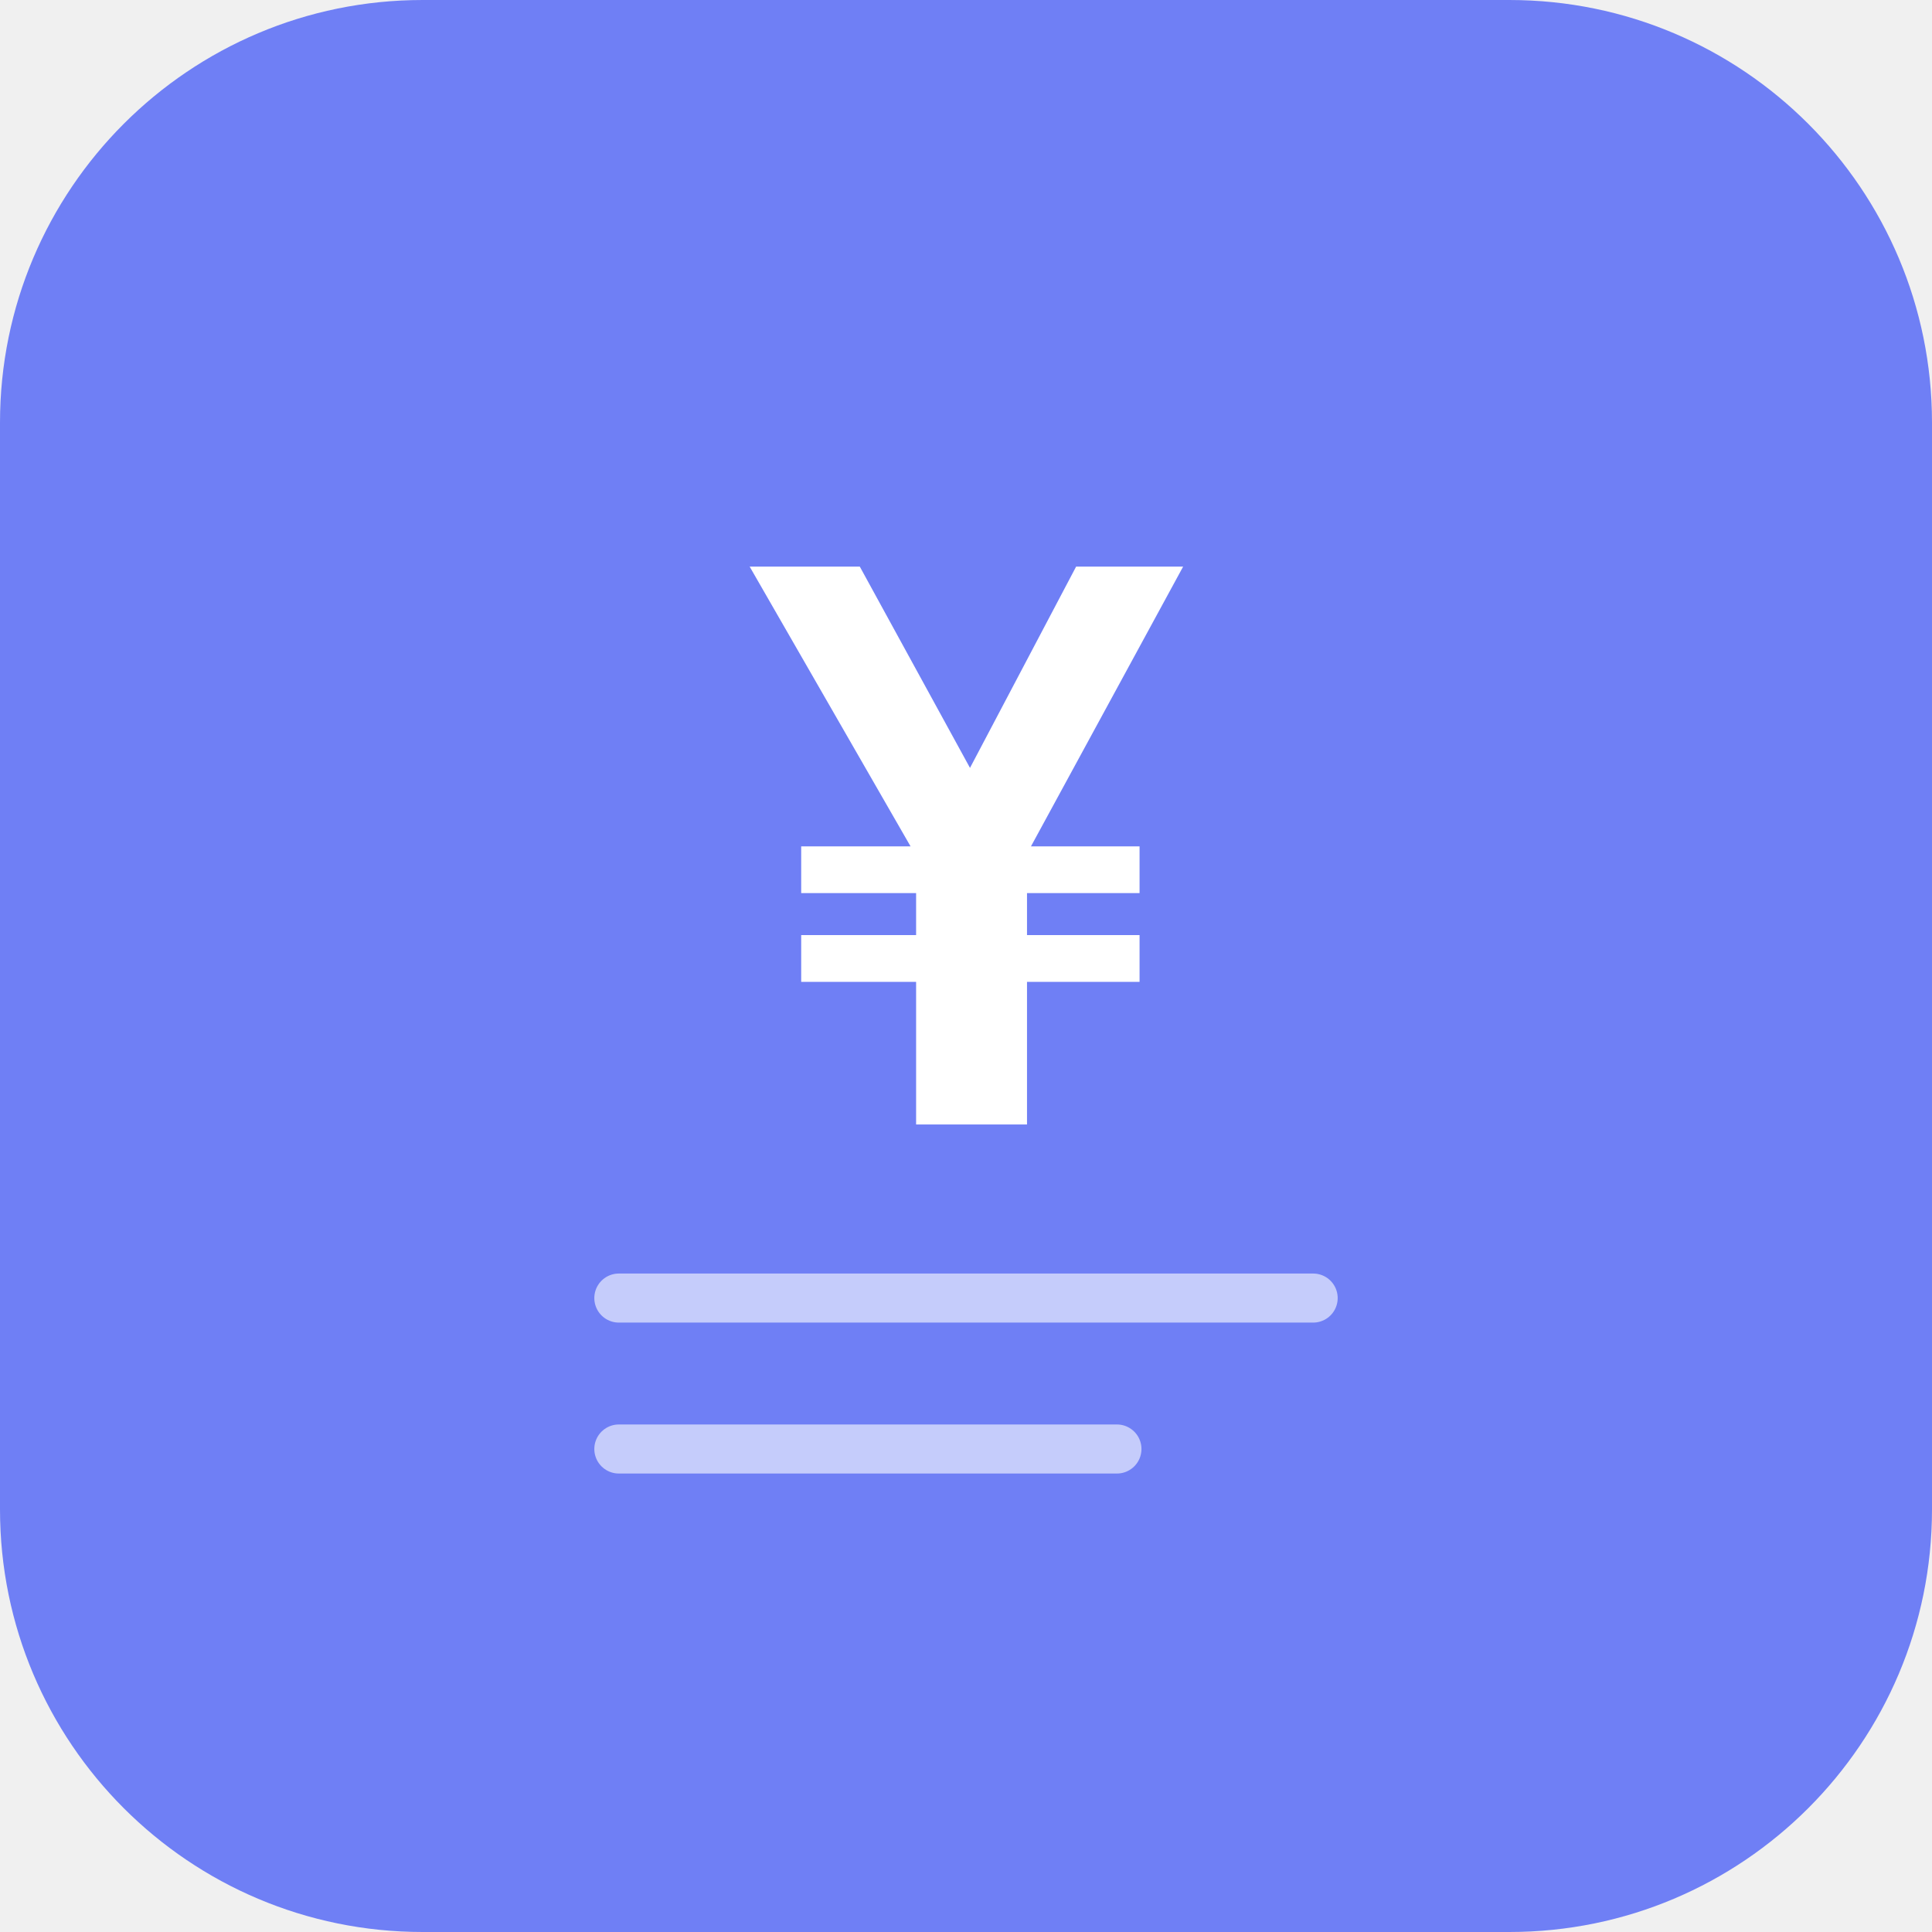
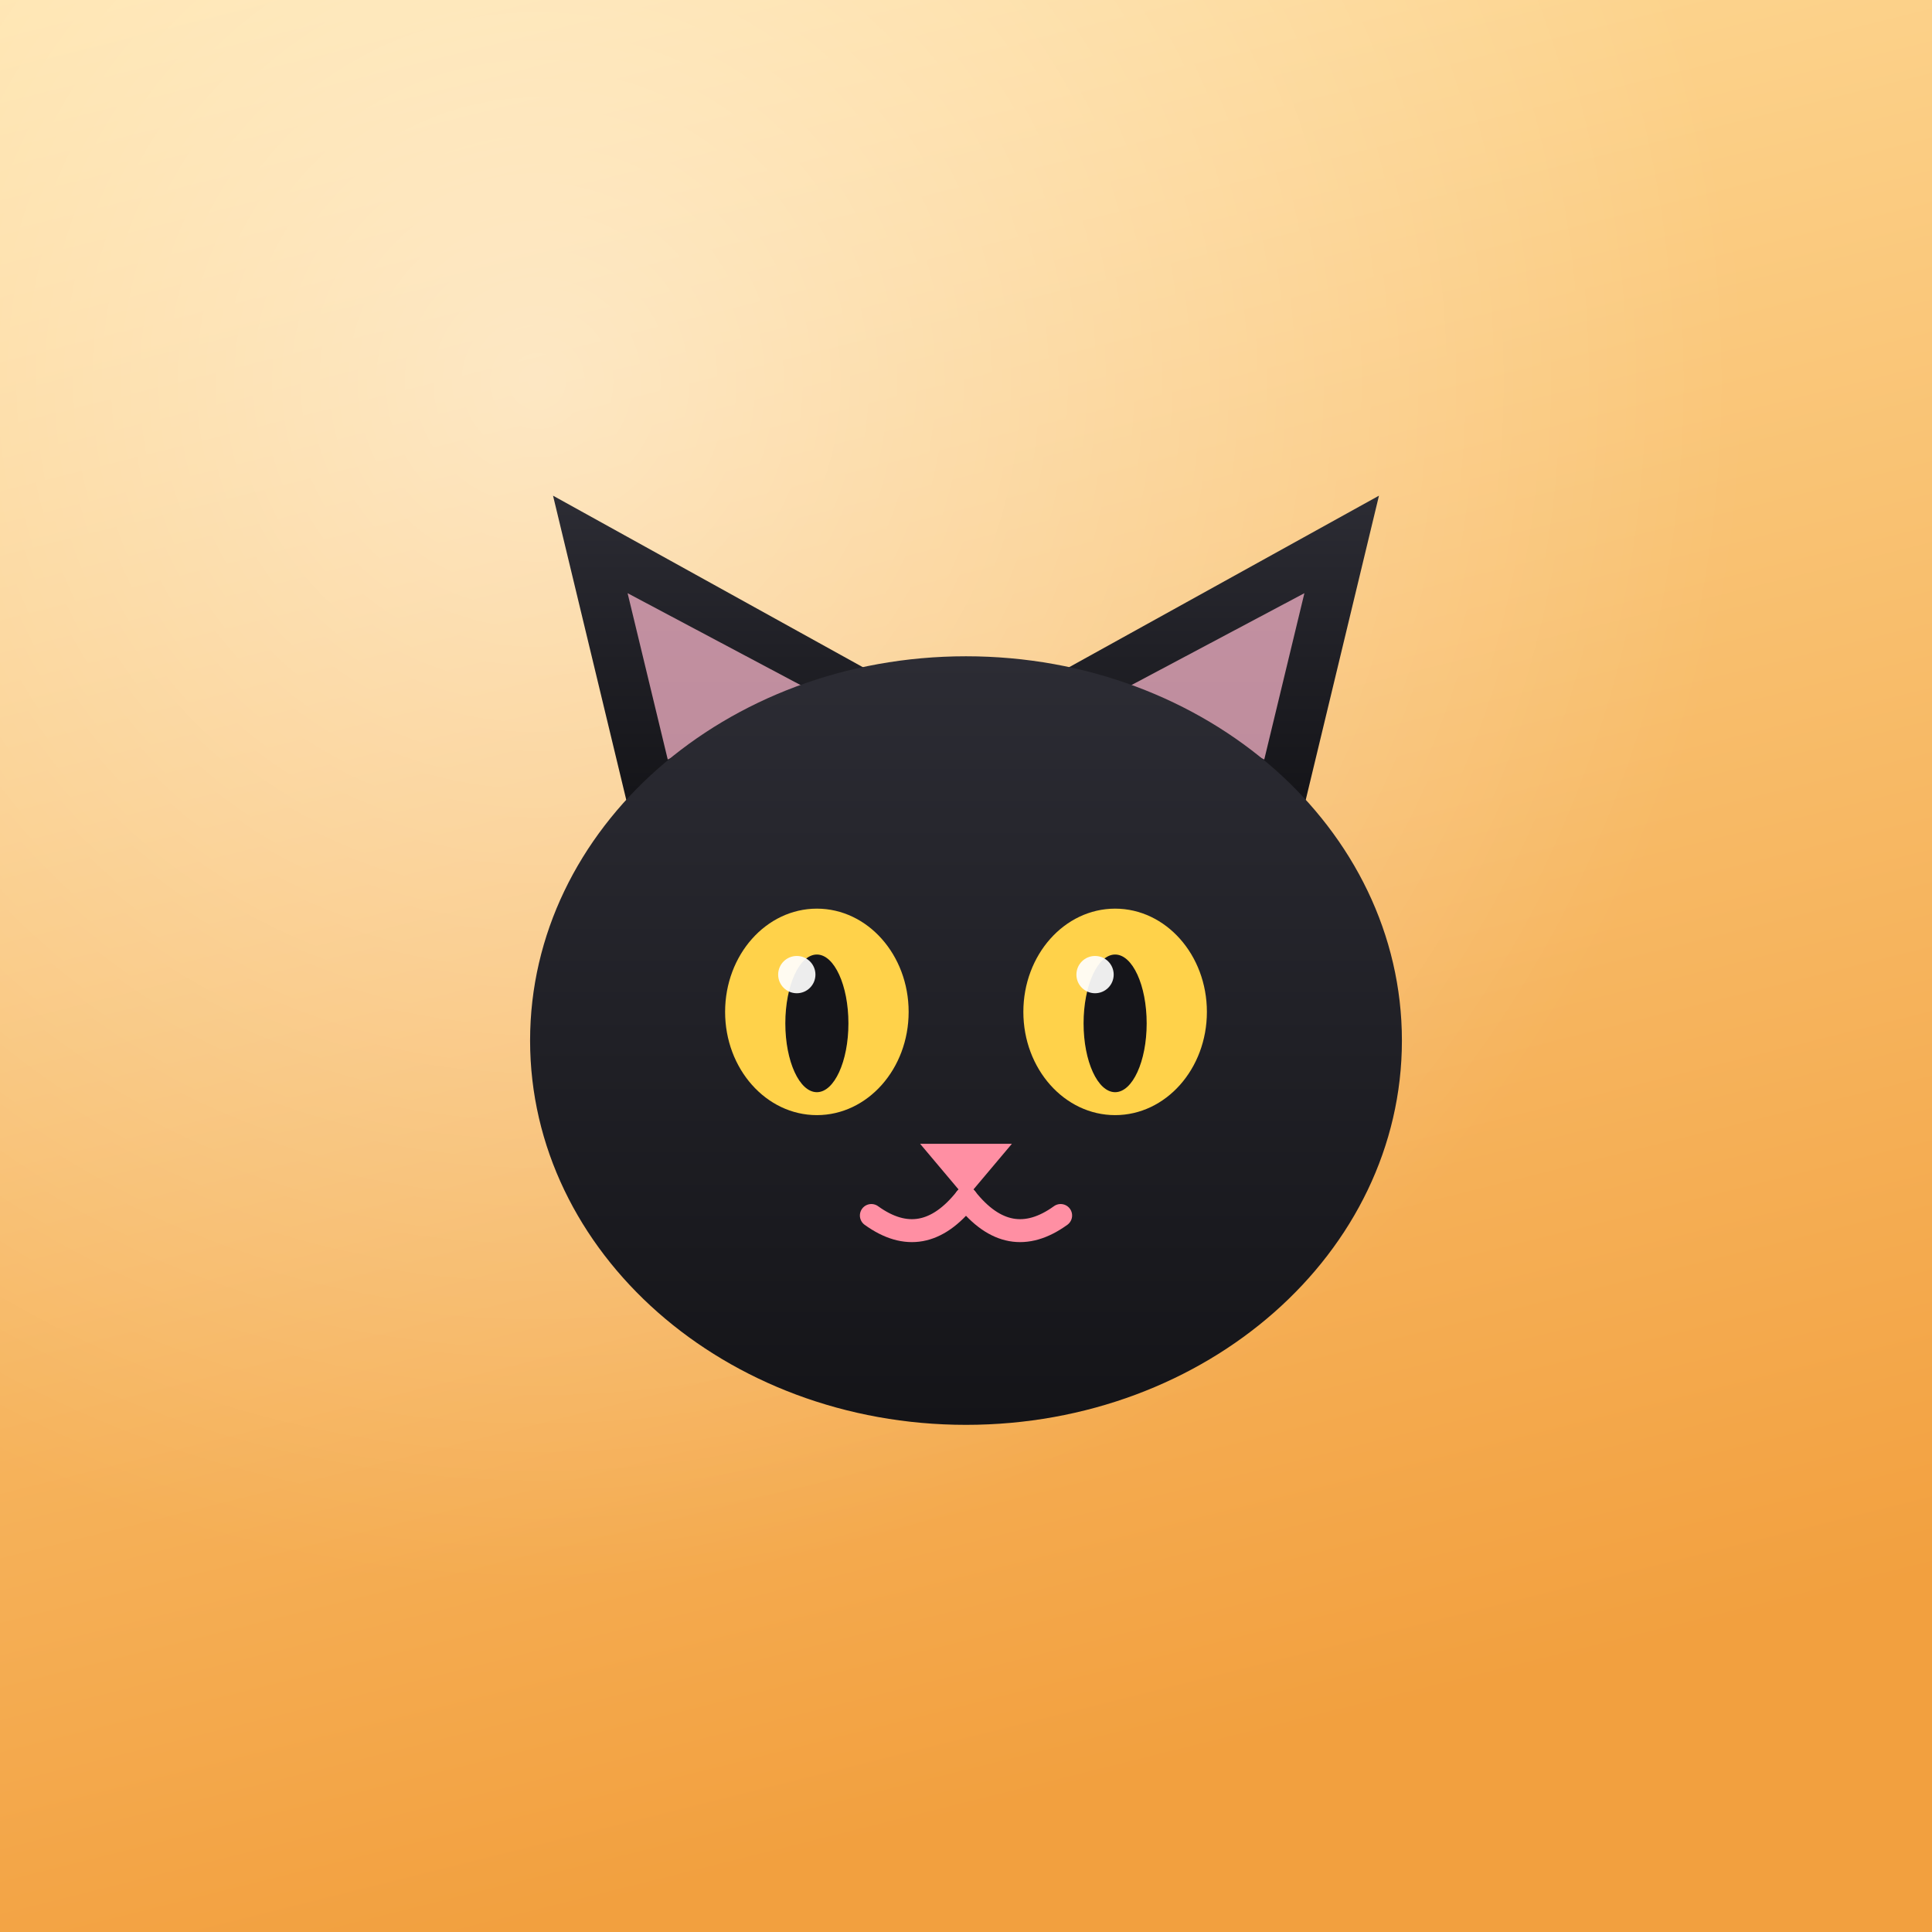
<svg xmlns="http://www.w3.org/2000/svg" width="512" height="512" viewBox="0 0 512 512">
-   <rect x="0" y="0" width="512" height="512" rx="112" fill="#6F7FF5" />
-   <text x="256" y="298" text-anchor="middle" font-family="-apple-system, Helvetica, Arial, sans-serif" font-size="210" font-weight="800" fill="#FFFFFF">¥</text>
-   <g stroke="#FFFFFF" stroke-opacity="0.6" stroke-width="13" stroke-linecap="round">
-     <line x1="164" y1="344" x2="348" y2="344" />
-     <line x1="164" y1="384" x2="296" y2="384" />
+   <defs>
+     <linearGradient id="bg" x1="0" y1="0" x2="0.25" y2="1">
+       <stop offset="0" stop-color="#FFE0A0" />
+       <stop offset="1" stop-color="#F2A03F" />
+     </linearGradient>
+     <radialGradient id="shine" cx="0.28" cy="0.2" r="0.62">
+       <stop offset="0" stop-color="#FFFFFF" stop-opacity="0.5" />
+       <stop offset="1" stop-color="#FFFFFF" stop-opacity="0" />
+     </radialGradient>
+     <linearGradient id="fur" x1="0" y1="0" x2="0" y2="1">
+       <stop offset="0" stop-color="#2C2C34" />
+       <stop offset="1" stop-color="#141418" />
+     </linearGradient>
+   </defs>
+   <rect x="0" y="0" width="512" height="512" fill="url(#bg)" />
+   <rect x="0" y="0" width="512" height="512" fill="url(#shine)" />
+   <g transform="translate(256,256) scale(0.76) translate(-256,-256)">
+     <path d="M138 200 L112 92 L224 154 Z" fill="url(#fur)" />
+     <path d="M374 200 L400 92 L288 154 Z" fill="url(#fur)" />
+     <path d="M152 184 L138 126 L202 160 Z" fill="#F7B4C8" opacity="0.75" />
+     <path d="M360 184 L374 126 L310 160 Z" fill="#F7B4C8" opacity="0.75" />
+     <ellipse cx="256" cy="282" rx="152" ry="134" fill="url(#fur)" />
+     <ellipse cx="204" cy="272" rx="32" ry="36" fill="#FFD24A" />
+     <ellipse cx="308" cy="272" rx="32" ry="36" fill="#FFD24A" />
+     <ellipse cx="204" cy="276" rx="11" ry="24" fill="#15151A" />
+     <ellipse cx="308" cy="276" rx="11" ry="24" fill="#15151A" />
+     <circle cx="197" cy="259" r="6.5" fill="#FFFFFF" opacity="0.92" />
+     <circle cx="301" cy="259" r="6.5" fill="#FFFFFF" opacity="0.92" />
+     <path d="M240 318 h32 l-16 19 Z" fill="#FF8FA3" />
+     <path d="M256 337 q-15 19 -33 6" stroke="#FF8FA3" stroke-width="8" fill="none" stroke-linecap="round" />
+     <path d="M256 337 q15 19 33 6" stroke="#FF8FA3" stroke-width="8" fill="none" stroke-linecap="round" />
  </g>
</svg>
